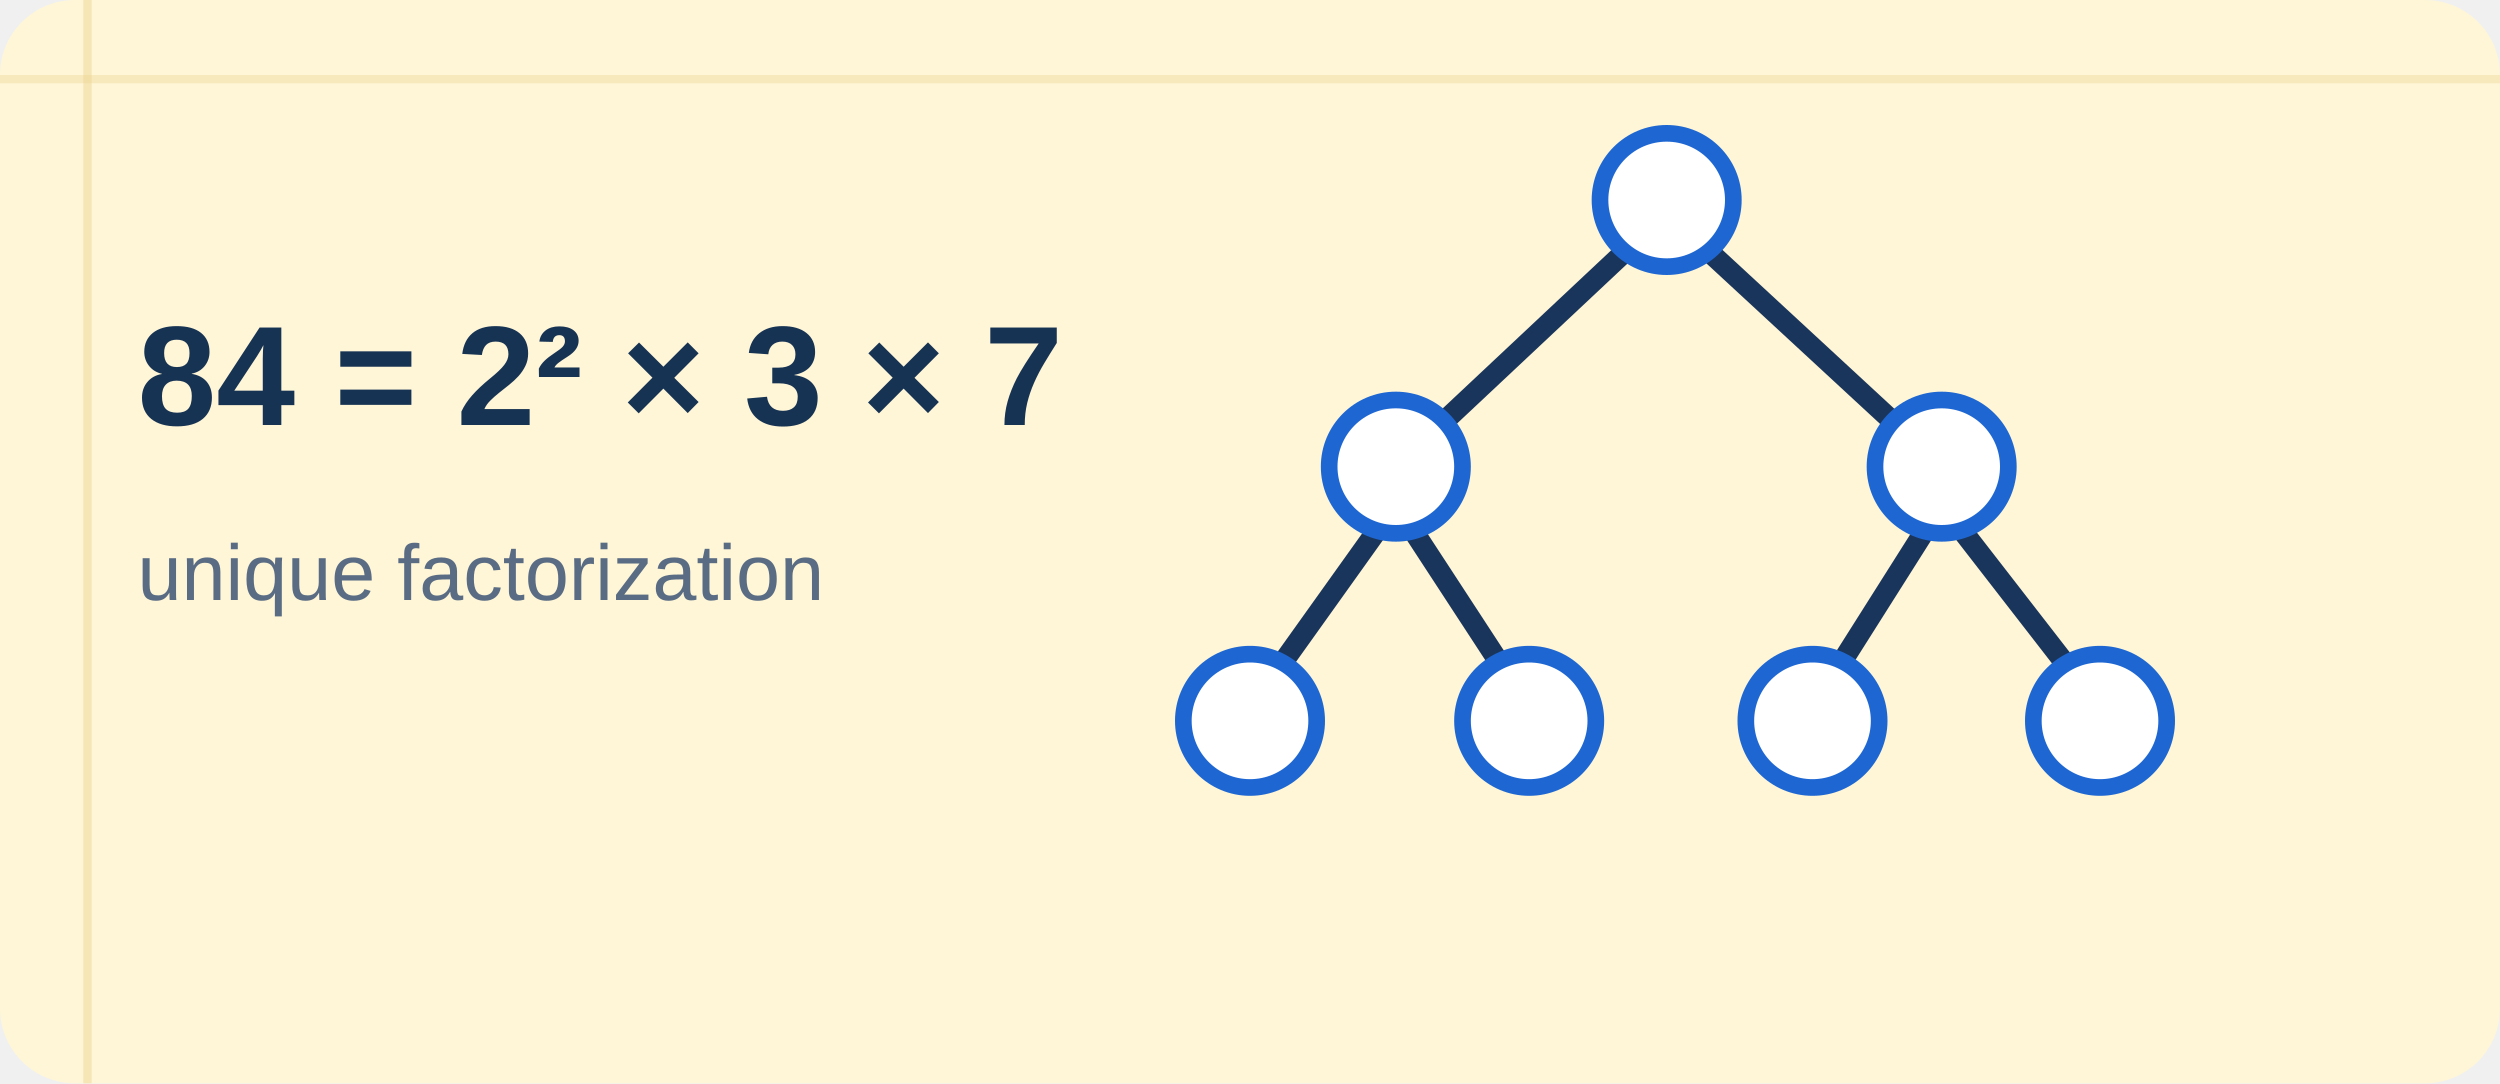
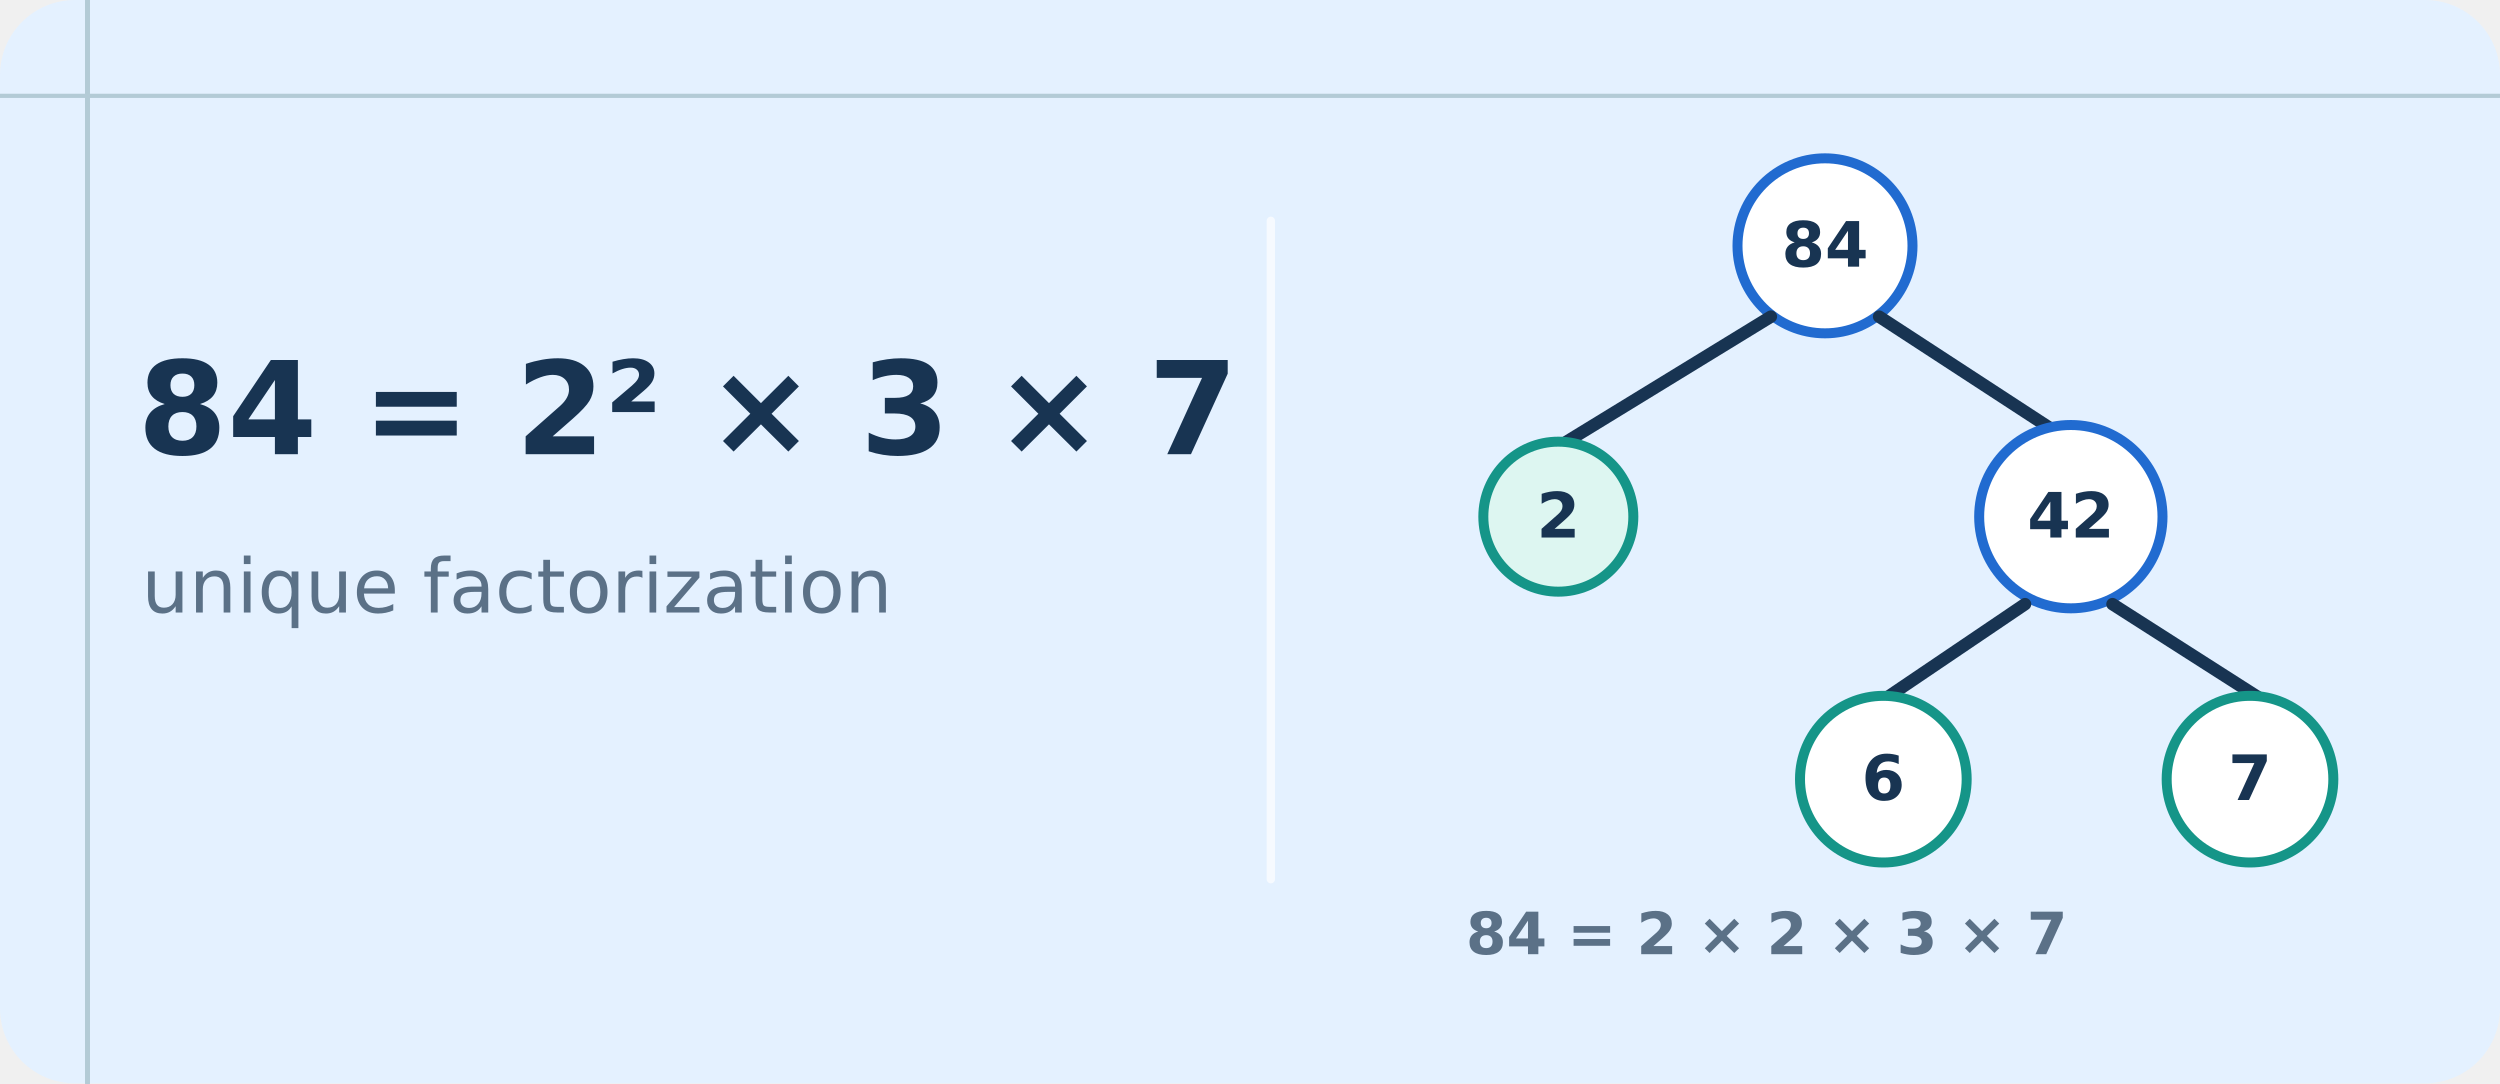
<svg xmlns="http://www.w3.org/2000/svg" viewBox="0 0 600 260" role="img" aria-labelledby="title">
-   <rect width="600" height="260" rx="18" fill="#fff6d7" />
-   <path d="M0 19 L600 19" stroke="#ecd28c" stroke-opacity=".35" stroke-width="2" />
-   <path d="M21 0 V260" stroke="#ecd28c" stroke-opacity=".45" stroke-width="2" />
-   <text x="33" y="102" fill="#173354" font-size="34" font-family="Trebuchet MS,Segoe UI,Arial,sans-serif" font-weight="700">84 = 2² × 3 × 7</text>
-   <text x="33" y="144" fill="#5a6c83" font-size="19" font-family="Trebuchet MS,Segoe UI,Arial,sans-serif">unique factorization</text>
-   <path d="M400 51 L335 112 M400 51 L466 112 M335 121 L300 170 M335 121 L367 170 M466 121 L435 170 M466 121 L504 170" stroke="#1a355b" stroke-width="5" fill="none" stroke-linecap="round" stroke-linejoin="round" />
-   <circle cx="400" cy="48" r="16" fill="white" stroke="#1e67d2" stroke-width="4" />
-   <circle cx="335" cy="112" r="16" fill="white" stroke="#1e67d2" stroke-width="4" />
-   <circle cx="466" cy="112" r="16" fill="white" stroke="#1e67d2" stroke-width="4" />
-   <circle cx="300" cy="173" r="16" fill="white" stroke="#1e67d2" stroke-width="4" />
-   <circle cx="367" cy="173" r="16" fill="white" stroke="#1e67d2" stroke-width="4" />
-   <circle cx="435" cy="173" r="16" fill="white" stroke="#1e67d2" stroke-width="4" />
-   <circle cx="504" cy="173" r="16" fill="white" stroke="#1e67d2" stroke-width="4" />
+   <rect x="0" y="0" width="600" height="260" rx="18" fill="#e4f1ff" stroke="none" stroke-width="2" />
+   <line x1="0" y1="23" x2="600" y2="23" stroke="#b3cbd6" stroke-width="1" stroke-linecap="round" />
+   <line x1="21" y1="0" x2="21" y2="260" stroke="#b3cbd6" stroke-width="1.2" stroke-linecap="round" />
+   <text x="33" y="109" text-anchor="start" font-family="Trebuchet MS, Segoe UI, DejaVu Sans, Arial, sans-serif" font-size="31" font-weight="700" fill="#183452">84 = 2² × 3 × 7</text>
+   <text x="34" y="147" text-anchor="start" font-family="Trebuchet MS, Segoe UI, DejaVu Sans, Arial, sans-serif" font-size="18" font-weight="500" fill="#5b7187">unique factorization</text>
+   <line x1="305" y1="53" x2="305" y2="211" stroke="#ffffffaa" stroke-width="2" stroke-linecap="round" />
+   <circle cx="438" cy="59" r="21" fill="#fff" stroke="#216bd0" stroke-width="2.4" />
+   <text x="438" y="64" text-anchor="middle" font-family="Trebuchet MS, Segoe UI, DejaVu Sans, Arial, sans-serif" font-size="15" font-weight="700" fill="#183452">84</text>
+   <line x1="425" y1="76" x2="376" y2="106" stroke="#183452" stroke-width="3" stroke-linecap="round" />
+   <line x1="451" y1="76" x2="497" y2="106" stroke="#183452" stroke-width="3" stroke-linecap="round" />
+   <circle cx="374" cy="124" r="18" fill="#ddf6f1" stroke="#159588" stroke-width="2.4" />
+   <text x="374" y="129" text-anchor="middle" font-family="Trebuchet MS, Segoe UI, DejaVu Sans, Arial, sans-serif" font-size="15" font-weight="700" fill="#183452">2</text>
+   <circle cx="497" cy="124" r="22" fill="#fff" stroke="#216bd0" stroke-width="2.4" />
+   <text x="497" y="129" text-anchor="middle" font-family="Trebuchet MS, Segoe UI, DejaVu Sans, Arial, sans-serif" font-size="15" font-weight="700" fill="#183452">42</text>
+   <line x1="486" y1="145" x2="452" y2="168" stroke="#183452" stroke-width="3" stroke-linecap="round" />
+   <line x1="507" y1="145" x2="543" y2="168" stroke="#183452" stroke-width="3" stroke-linecap="round" />
+   <circle cx="452" cy="187" r="20" fill="#fff" stroke="#159588" stroke-width="2.4" />
+   <text x="452" y="192" text-anchor="middle" font-family="Trebuchet MS, Segoe UI, DejaVu Sans, Arial, sans-serif" font-size="15" font-weight="700" fill="#183452">6</text>
+   <circle cx="540" cy="187" r="20" fill="#fff" stroke="#159588" stroke-width="2.4" />
+   <text x="540" y="192" text-anchor="middle" font-family="Trebuchet MS, Segoe UI, DejaVu Sans, Arial, sans-serif" font-size="15" font-weight="700" fill="#183452">7</text>
+   <text x="424" y="229" text-anchor="middle" font-family="Trebuchet MS, Segoe UI, DejaVu Sans, Arial, sans-serif" font-size="14" font-weight="700" fill="#5b7187">84 = 2 × 2 × 3 × 7</text>
</svg>
